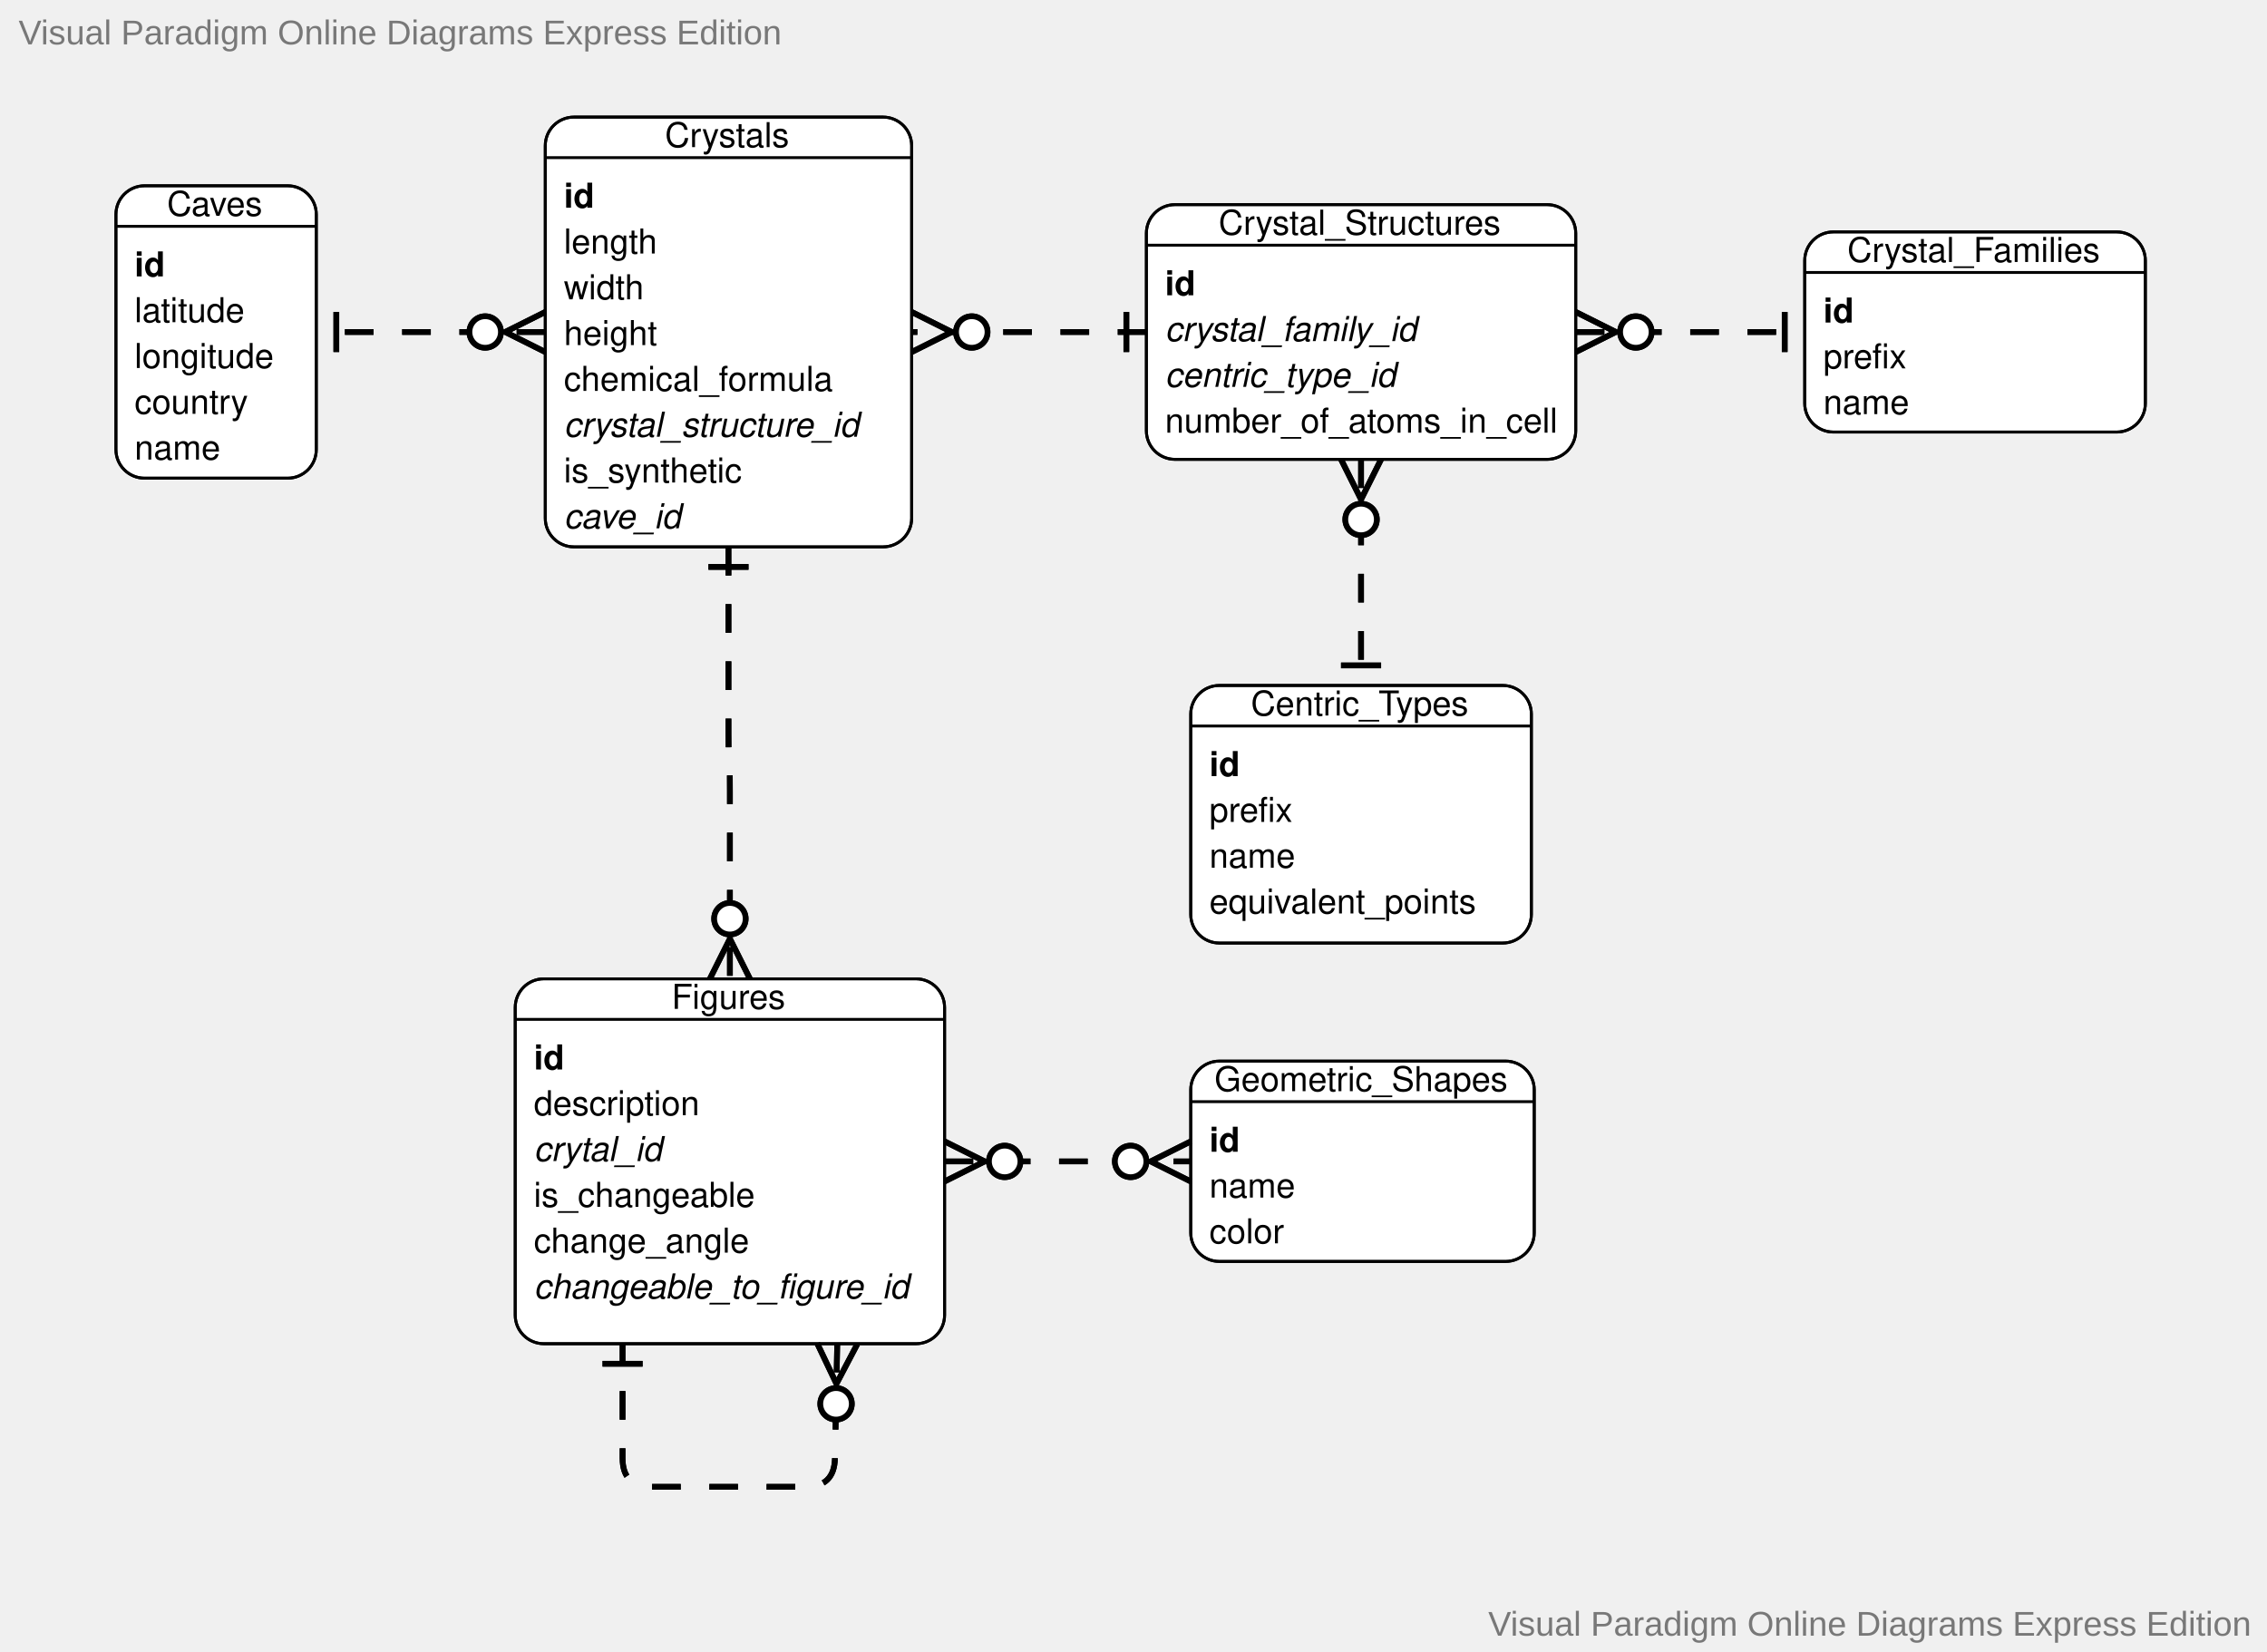
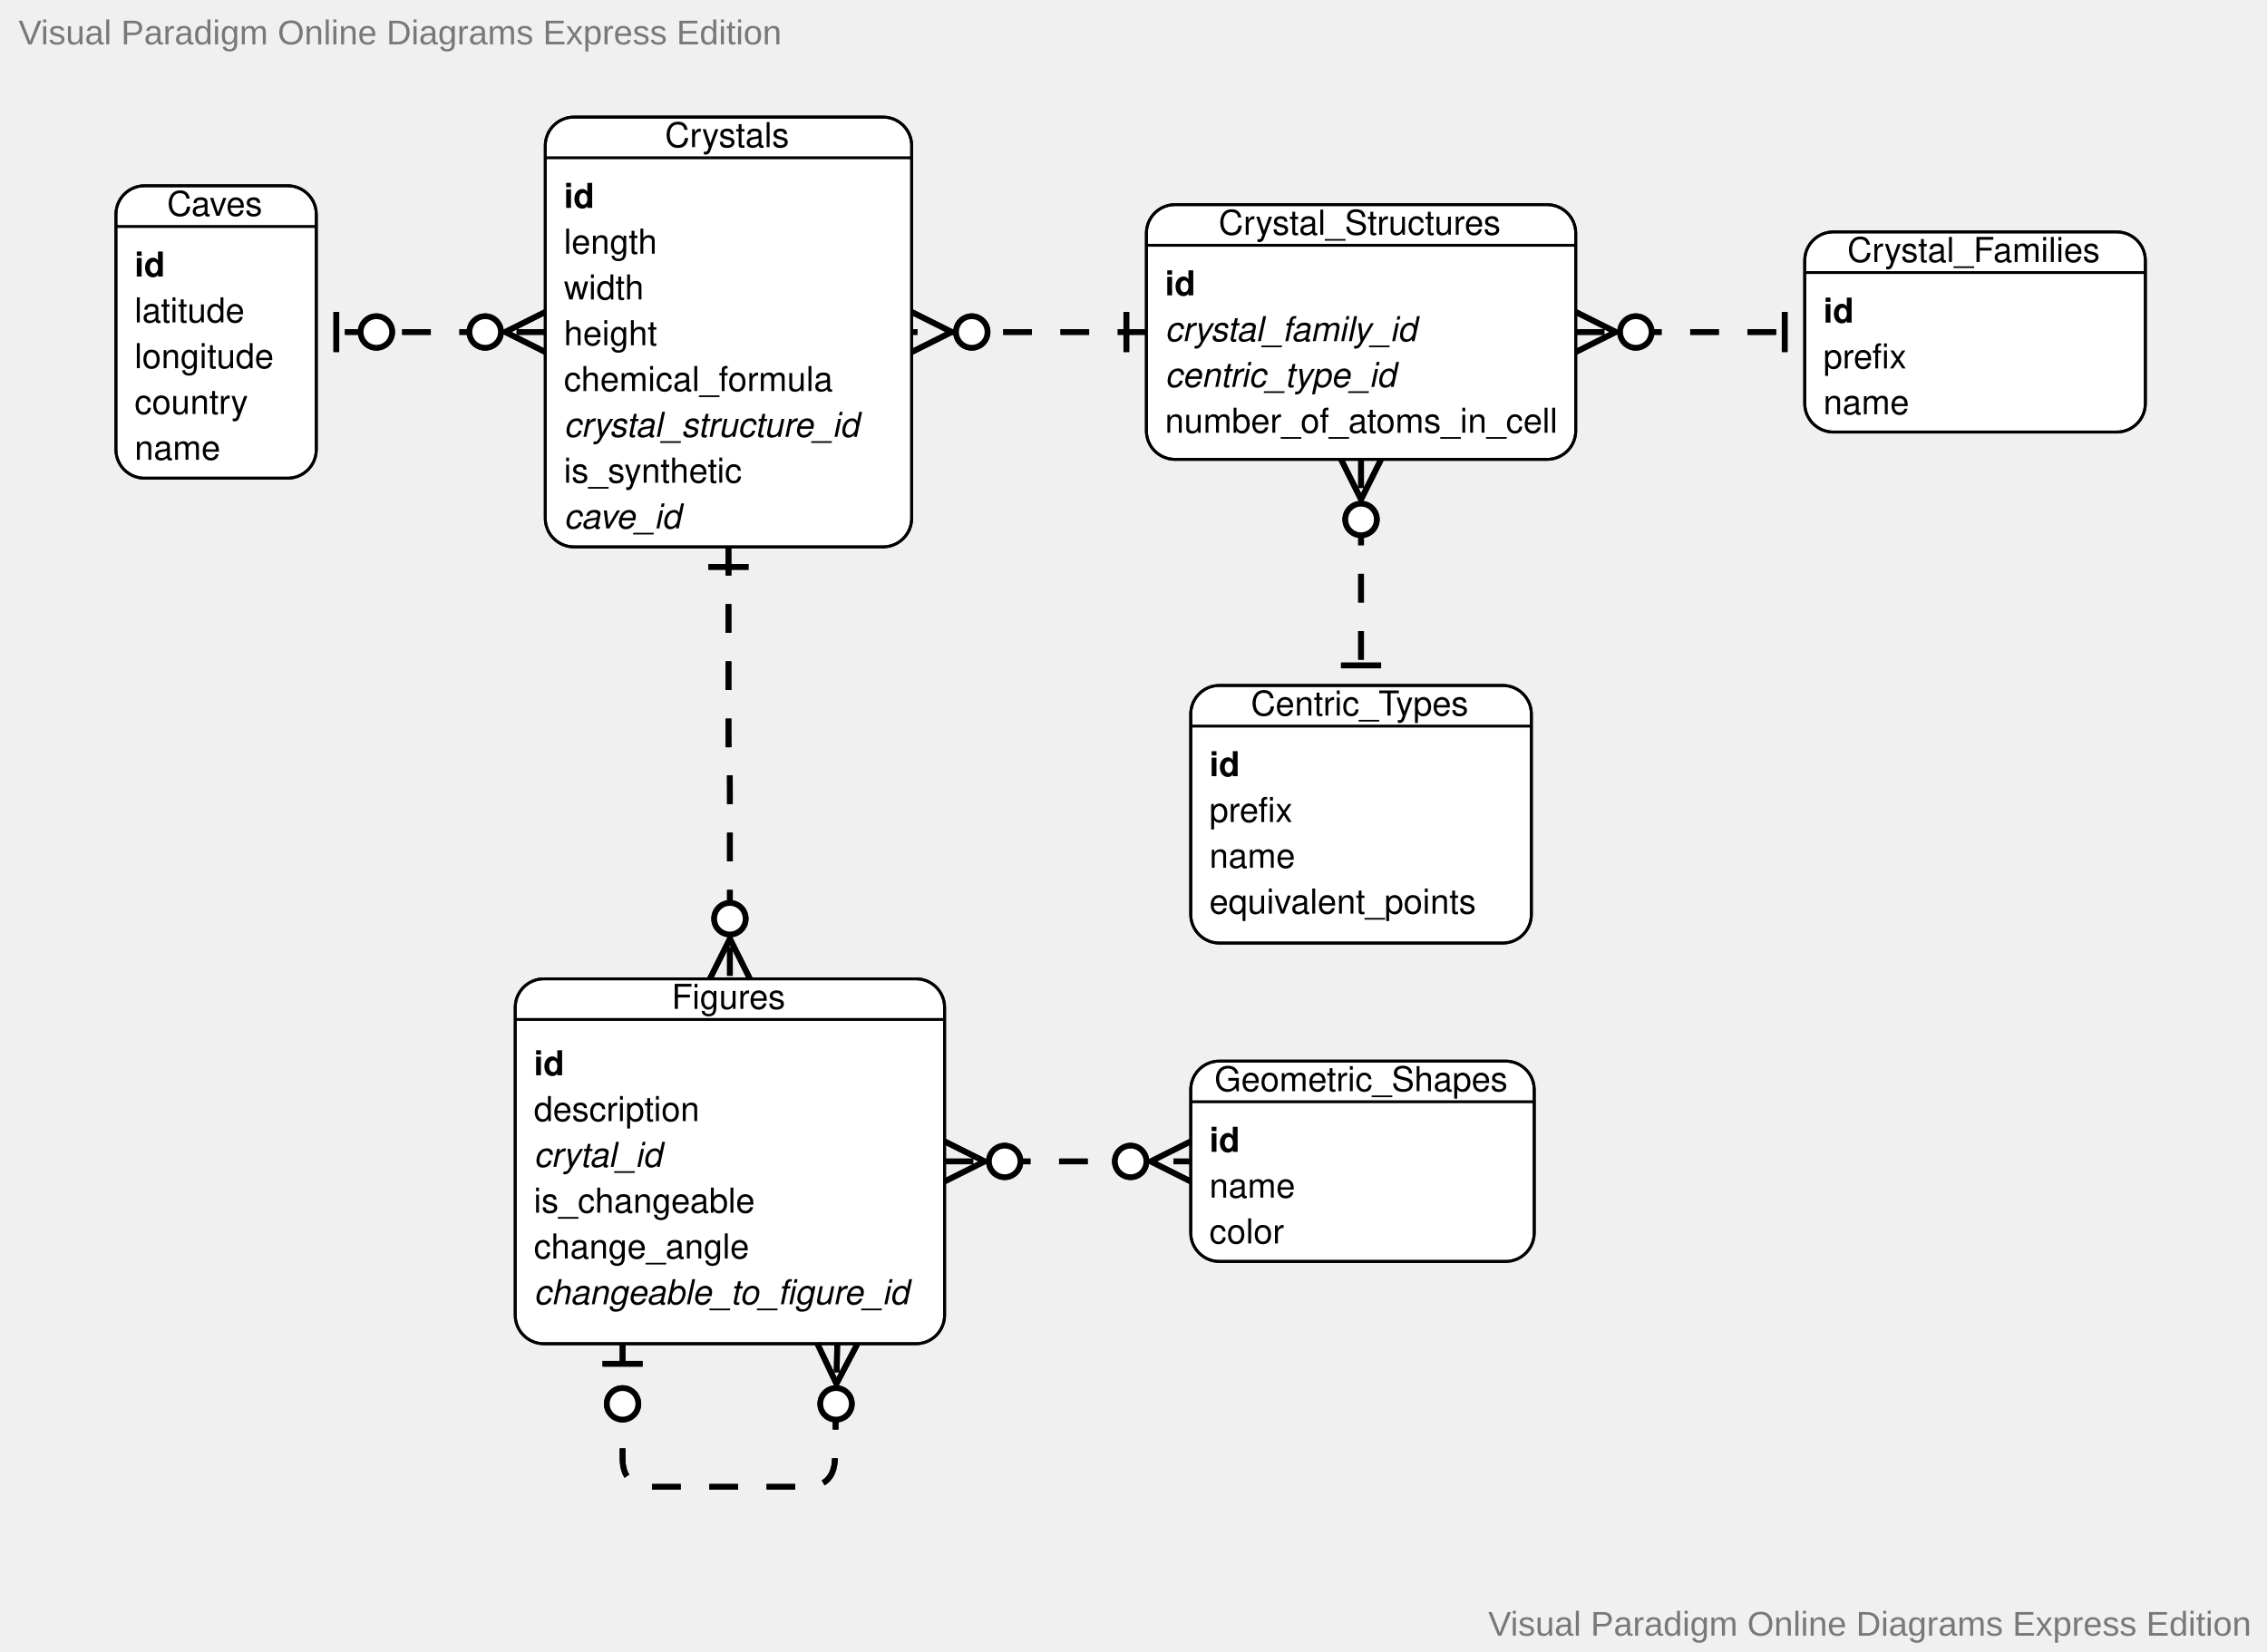
- <svg xmlns="http://www.w3.org/2000/svg" version="1.1" width="792px" height="577px" viewBox="-0.5 -0.5 792 577" content="3cU2FsdEGVkX1l+nFT2DVj5aXk4bLFHyqCRY34/7NjDD5yvbQ5+2E=T8VyoOz55vRhcfEtHEUgvADeT8zw46AM3aKqtsyeo0f52mP4SMwpKvMnGYlR7H5iT4yuKtIyU4OGk51y9+zSJoHxBQ2+kfy/VfmWuTeZqx0Wxdrp/I63bvLL8T9IqVoEZtpTx/p1XIXPkcODZ2P/QxrU5e8PgBzbWC79oKVCzlPf71SQR4bsT3R2SSG1NpnPB6b5J/K8sbroiYJrH1OCxq4lynOViZRxl2x9c3fut4neDdOflnOIrzbh0HNR+9XdjMbWEZxFxHPf80uT3J/84Mkt6n4m6t/GNH2TVzyUCVHoNMcHQY2g0klIGz72JPb7GZPyNX8367aJdTwGpIvJ8e6o4GKEDZXx2zk4Ub1UoNoiAYt/OxGMr0DcKOEjX7IjRO8LcxLQJ8mp78xaTUUJurEgKZ+GKmGlMA+VQEk8lyDAh62Gfw41tEPz0MRk8JqHLhCFy7ZCCFKrWm3wlXp1YMEm/drKUj/7BfPe8nB/giuhqZ2jDzB8sevglvNmtkXMT5nsY2VBHKeQahFbin7bGXbArISrLsCGoCvYKtrDsWPyRsjo0xqkgw6VU+G9KXI5B7iMpRWXKB3nnu1NTBJHb8YnSO8SKIN7rLa0KHcdeVcXkfQSobGmDavKyFjOfKMoWNsvAcRKWehgObJjJRasP/dNCCFVRA61EgmwqsXiqIgFjNSS5prM/jYEaViL8OT9S5OYF9EVpp8i/Zz4Jomd+ni2FAn0Im9DVvktVZn2W4vup9XpOAYAeaTncsOVj3wfHB+aBo4G9PLQAqrCw8FkDDZFNfirVnkHCVHXHSodJu1EMfyw+t1gOE/068Cl8k/VCEAJxaMp53s3pbn7K6loz43FBOYF7yDnTY6tKsNVHKgmeKqstQ2hXVAx6htPIYEZNr+2k7+URtHrsLSwap5q+mBd5M+VHaxf2TQO5eqTynvt/IsnnyQ2ncvCnhopeBmLeiNl5BQ4G4eUVe3TicdlVkWDS2QCZZZeLo2B0C7xIGZn1fMHaMR2WK1wMS4S4CxHGoBg0LDZMwLfyU0syLM5hPs8a5PMnE0W2KG883224NP9QSq+qS8RxoqsgJSaksBRONuvTawtliwoIZXlbW00ewpR6RH47ZpCM9PD29OdHtX8rXSlT+UFBgdhjopd/9gUOHuKRkRzBws/bZXCrQAb16Y5HYeo+USKLUaacNvGSF2IyGJLO41NM0caFq0WK5PbSUrDglTDh/kwXkUqWgNVz11ozacn9rxXQm+ZX6oJ/4sFOYUKZ1xlKF5n4nnjB5M6zCfUWWyJzlcoXtp8zavNAY45Fiw62WI1S9oCTMwnAq2Nh0ewPs4hQnj+B6GTp5suNu1hlXShWzuEKe4UTg5mZh6MFVXL1eVurCVY435AK2utXLh+a9UCzWXnaay/MxrEdBM5XPXdNQUkQzFgIoEJgRAD+l/LO7kEgcd+JU4wBjMGr5zXfCWGLpyUt28biYHGqgg54YjBg46EdTdyWoQGuJzToyVopCcHbcv9+Scf1ROyrk4id0cz47pdqvdVVS8Vihfz7nIodombLQg4JZ0EVaJzaJXxCMKewMCITdUmDFgvoiWHk7jnO5N/pZD4LH0rFSQ2Y86PyAcoKRe4+/uZeQXahQibma7ybTS4zDlSJNRXAPOm/I0x6/vD0j+NO71tLe1HsrSyMn+ruoP3SVT2J6zi/A9hPM+nYILdGO+J/v7EnDhEjEKYEJrluhleQSFUtU/wrEHTS4Mr9Bms0JziDmS9h6mdF5KQeRAk6qbF4ljigioHjkTzAfmNNYslS1DA0AkJpMR+cYNPtqi7pEeLurdEQk5vAWLYqVvcxqB2HzEkbYTtfwnrpvJc8nCWvdPlUphag7G5YBHPmcfJ5V1CAfPR1tx8HyNo+f54ZtVScy8oM6FdsERe+qm7gfChojAsgDiFJ+GxdmX8AYYDMzrgyL0DfLJ210NFA5CABBzS03OUIPjqjh0sXN6V4KYlLATuAH9OQQoExITFiwDLMh6C7gBJUTPJL0CK2LZD1pj/lTF/slnkOpq+j4M5RaLai6YJMqDlP1kmvknWSiHx2hwya68IxRCGppTKLr4RxPMCyf/OqP+IuSCsD8Nvcxlc1t1oWkNRMHG8wy+QMmewcxvOMR12Tnk2mF2ERL5AWZvi6lHN2/h8snzt+XzCCOwiFMZQjSJ/VGzhu7xl2KdM6VtW6Fam0ElVpu2TY9RJ1zdFv7Dp2YOzbCCpY9D6gGOm5pBodZNFF3OfOpgF6YUZFjQaXxV/R/0UAVTxOJ74k0A1EPuyjK2L5LrRg63V5LbmhqgWj47Lr0RiYPxb4elaEH6Xbb0ROXiGB7St1X1tWZcXZEU9kJnjz6BEEmjobsWf0/dmgdZfK+q6BFRzD4M3Sj9YbTCkTKIQDC7arwCOERwlUv75zoelnf/BW1GM2GtY68o6NK3pXsjxlp11rtERhOmhhMi2z4P/r1XHBgjLLQrdkOh28nCIEjyw2bJEkFxObPUimaj6Fd/xwZSV580A4TtAWImmHJncK0ModuahoGQ7kBUIUQxZnHhBeqMt/e3usFdNI75L8JtpR+10hlp3bxxOyZMvv7FSzlDJuHogpH58ZwWNBXaVC3y31PF9vIw+yOE6bgYvR1Qvp6ATlsFWB+noWF5YGUNsnSdAR+TQsQJw+rfb/c2zGseTFlNIF51aGtrEDg9HkSyNPMZFBqmZErvv43tFLhJ6wZC1dxoqNjXvfp46VUiB2Vz7QIZp1DMuXjzO26vLMbOZ8LklowSxI4+1dz/Q6Z3kQBiSxaFLyXGx98QKVyD0jyTbc/oZlg1VEEKsBAdvoZy76koxYCT0jsz9A5NU6lCaTocl7ttMQid878qcZ2w0QFhAjt09VSY9isqvwN+ucZkOXwrmQDKzIFSaGkoVM/IgUzU1CKiiO+cTlbNuua3UfuCThJuRkWUOiEcwrrqwRPsV6JwQJnX+r4Djm2WMC6phALKOVvqkZpT1qxJtfxitTc5oTkmRGGTVgAHLBbMGmkOa+zCy4OK25h7SiGUWmaUThSbECsp9iteRBLRv/3pFXdO1mlwiZ1/BmAIjGovw4q/fREMWQUgucpLIxwL2VJ0Nl46Ao01S94zvuJM7mxRvolWlLLRAD4FHg/PcsbxvQga361Cq7MlWXT91AKD/hVjw0fECNOniu2A1GOVV4aw/7S4vCbuF72gEDnqnu2ddcWII4z+g4w06Pv+z2K1S/M9kukbz3wRl7Y3+C8xxpKS2FLdOLYMJFR6w1lPO3Hc6IXZ7dmefxRBXEu+TeC6xmaVSH19VWhoQm8OE/NG6hUhT12Iz6EMOLe3ANv4zDvbk6JPT2z0titL2q9iDcW18mEccpS1RswcnNr8ywmxl0K6pee/uwKu6Y0WErW7h0962KSyd1FurF6EuRSVWVG6w9WZCfAFlq7V5rnDFSVzIjgsL32/+h2OX96hXbPaFZMy/gOXZcUqiYoqQz8uw3O0ayqj2M/FVM7sCA2QrcMeb1e5WOYYjpbnTVNSBbqORa39avk1cuwHfabg8UOA9/SFmnZjZAnGP3m/gAzil+FS4Ez+1XEFHRUjtmM+ow3jpSIpPadRUU+nG1RdKLNmSOk1kee+FYePCuGMP7U0qwZ12SANRIq4LuFmliDYduf9Cv/G4Iys7jJVPB+/ZQXsgIRKgQ+CleyS3vauId+pSKu6xhDCn8JzCyvj7EDovzUlbevmpgpdGKxBkwPKs0FAetvfW6mzz6ByyM5jnEX4Psmye+Q2483ZTV4AWxAoOQUchfBDO3b+zeB9KajB77Y2cpgUDD6wBLEwLo4DTF+sMxhG9akjRRAPQEF6904yylG5XZZVsTwwdyGxCofFN8mN/zsyfdfCCcrlFeNotI6yFpHR84B2/UIbxxxWF3wTBwSTXdjq3lLPnmNLt7SKRB8zC5jk0+OK60cd1iII5KjCdW5rJrDmUxT28wmQan5yMyMxezs5mMDosvlPXW+nrd84krSZJZ900cu68oQoYSWnvplTRVXlPFp54v4pxdkeou66vuC/2ZrM8NttoZvwZj0zZrIn9p8yArnIP8Q+f0AVAKfILxHB7BlQHFpOKUoIs0ELd6boXRaH14BVutSkD5KkMN5X3l0gNO4dG6v8/oKBc+6SKtvTjf0Zm5tNWXLUXTPNvjJT+oc4lsJ1aMzR1y4ePcG9GDNYMwmWd7Pk113Veae4Ra4Y0c9qjSlpKr/hb5jsAEyfXq8sZ7okJ1TZe6DEW1DU72Knjst+4vALO2yXIL8SjDCvDFehimVx10a+VDoCHvKTwarED9a8/YUYU8xwwJYFk337dkmRt/lbsQ6UXhUaywRbuIqgHlgWvAfEobXgRWIeN7wLUl9r8fM/Kuicyn9uhc412XVMuf1" style="background-color: rgb(255, 255, 255);">
+ <svg xmlns="http://www.w3.org/2000/svg" version="1.1" width="792px" height="577px" viewBox="-0.5 -0.5 792 577" content="3cU2FsdEGVkX1y9QaCuqNPPhE9ZltIHWhsJI8t/2Zcxwf3nMOXgTk=L8IptJN5Aj0OWfsvcsrExXZ21NdFnlVlEn1QhojypRdo+SV4SGbtoYpbp1TOQOWnjCT/9Ak5t52S03UWLIaACYe82HwFCfI/f6O0fzmP62/j3oVT8Se/Buph0eSEoZY9jb++F3Nk2GiNzfye+AN7os8wIdr5sH9+fbRFGAQvffJhLqxIi4tln47aPCrLNHSYax3SaKJY6z3/CgdYh6bBrM7iBbssce5BtEJQxG2R6+XwxcySi1RJRroucKPx47y1bE/WDKFGKwJekYHo8TsTfkL7pA6sXpsaTivaH1rc8gm9YwdETOtUr5KeIiTB3FeDeGiS7zatK96v6PvZBAHTkih+yKYFMvOgrGHYaTpJxxg1IT4gnSn3jBpLA7O52EknrSvLwLxGj+0MyFbckwdIfJbB7GIPb7cuX1cvEh53qU+lJsRSK7gRsDAhaYMG+QFUORnHTNobLaCj6rPE0q4VVcLz+m/UNqc5sHTadYHSeYYYNeR5G+PVWzoMtKfiwhYrOpq4UvB8IPq7C4R/P60h2p07DrqgtL4tZPUzaGDDazJciGV9Jk4CGM2fERUWjiqiGXi1AwYfYrC+Lm2N+hE4YCAbbC0yrU4TYTnLa1qKHnNsSmnlR56U+dQuTsDq1docdQMNabfVLRmYmE6CAQnDbi7kLPIxBYo0ltKUtWfRLeN6CBGELee8Op0AB8NTIwqS1DTflMZ4zSUlxGrSPUINY0luR2jFg0RXaEIstOWnLJGqq7Kh1w6ZIgR1MO3kBN9USPO0z/MJcisOGE5tox/9k1Z520Rsy9Kfuo26ns3YAk0gNrBfVQKxhLSk3lQreeLIOHwUJP4reory6oeKuwDLJqLY7ZbMB+ofbe+/nPc7CYon+tQtCvzpxWFrEFqNrZ2fKRGviXvnLKJge9Uq4wlLd0PSZpqirMCgp5fjEjqQnaJFCnURmPmiAHbJML/ar1IPt7QZ5/CbtyTEgk6RaRsELkrLGK/hnMdYacs2A5YVaril9Z05cdVk3KB+jGuREOsSvALHw4qfr0HZRKEKWmeD1QsBjdZyg4CUczPhbVlIvu1Z55JVy3JIRs5Bjn/MrZG3zTh6nMLhEhACPfziYFyj/4JOCiqGsNEMCKP1S/ghM0NM29kJLYxyRJ6+6VNk9MJjdew57UQJDo0x0neQQDs5plSR5nGHrc76wMrNE0dh9N5ncwxDp7i3Mt/gS8E9jGe9VuhlHaYAMRWKh4hT7q/egxY75FYAsSMwIWnxNoua1AfEXRNSo6MPO71jPdvXwczNufAACPPv98zlVn8Zi8Z+vXF2Vb0I91b7RfhY7Y78KHLAD8d+16soMFMq+xdk5BRP01mMzORBKU83qxU+ZTFQmqe2yLGioaN38406VeOVBJl6Ot3Ua8xq8HtBclMW1YKVnzwLYQqcB6ebIVkjPyTPbG3pGOifWCLqbtZOyS5pQ4dfpPEvR2NjuVh198DDh8H1hbhseOEFPrB2mUoyUkdNJuoLBl+mfXjbaCieqD+cc2QOxYzwcdJ/fJHvyJZsbDu4Nayqm/WIAPXijPE3gXxxEWm+E5N7QJVcDxokIY0WbBt1/L8tbh8zpfqYhlAXugBNvuOCNBHwa3iTiyl68Fs3tEQxy5nVThDNHDjUXmrRlRKxHTUuHquoiaDENP+gkna6Pm0Bnae8kzy7Nb2B/+0OAgLKSX2+J+gBBpXzvFbF0zWrVYKevV+b+2xfI61pWU4GyWj6FGc9ZXkpUh3ykIHv+C/tekmkkMjbQaOO04qYwezGUgweiEZMY135ICJzY8d9lY+9Yy0vogyRhYl6ub2z8EqK5TvzrEpDncnqO5l4pcwe88Dc403pFc3vyk1OK3ffwm935rxWNJkCtQqZ80oG+AIDyJW6cdkUE2rnSbsLzWs+AWZMYswW7Aud/VljeZhZIbCVSuA5YZfl5nwkvYpEyvgGyrzriiL8j+VRxTxh8rCELlE6CIBa2U+LBeNoUryD9NFmxwBfVxzdykm+xX0WQLk2/xWCG279bsKUq2GBgwQs+ZzHaESS5j/XMDMeo5/B311X+M72nc90Gw6pCrLETwh9JY/XmQ/DoRPd+WCGXi+CdOSZjVFw+eYKH3UFmCxSOwrHvl0t0KSu2BdFpII30tyLYDwqjj6hsI9XNR8I3liKVJiGFYgLZ4bIXUyybhDZl6Ky9Ld8UaW7zOtKRFgF4COAe4ya0kwM1ZFEgslHLRJYXOYmB2acMQ5oEBi0HaVkmzN1Os6FG37KGJukzWFvWNgHqKKKxhtSLpduuwDTCY05IpyTu1ONKu2phaUSpUcDoivYEEafN9cwZAWjFVVUvWabcm+nunx+QKR8G5cnltRaY9MoK/nMKeFA8yj1hbKno2Ly3btZT4OhNH4XRDFocPFJN/IQ4SHCtT+g6Fifs6F7xxJlZIJiMZnNGGTqqy2ImqUDxmZPXYBNAxBAsCBzx/tt49uCsX+FbJvYuLIgyoGKktllfxBZ7u2YvpNetk15pwQpg6Ve4rgmoriMkBNWJ/Okixy7Fo/r3UXDiMXNdwiZwsUZAAvpbi6rGN9UFQfI/5uJYL/5BJ0lDPQVDCrVUP3oh2ij1/mGlsB6Yd3F1rLgyjm27qnv6TB+UXwUUFCkA+/LoIs0Stc7WEYj54lMc2aqQ1VMJj5e/EDoJtqIbHi7IGISJk4FTXdeFLgPuNpp04f/IyAt9/w2hgj67WDWQqSF+a2n+srA+KKvzAWbgTEKILphFiVyjGM1NY8f9blg1z9VygUzR3F0caAM9KgtIpJwgxwW70SGRijAu1RRPJG+Exb+mjYQj5jk15R6dp59Eb/zEprPnXUA6zuezCwug/BxPs8tkIGqEiPXY9rMES46eLXhx8aFljdrhegbOb9kji/1HGcv5t4CrEicNo+8u8waqKTouvDI01zHHxgYN7e9NwZaf+MOc9DAj3/1sn6q15D9OvQwbhFE4zZQn7q4bo6VM9uyotl1H9Vz9xrYp+TX6WQspGoO/hpP8w3Muyzx8a4kMCyE/F7iesbzEKUXWNhRwTB7fNMP9eBivf4ScO9XQCSMfhCO1lerRm9KkrbPAPPyhOnCL2W/CukImFBMd62mzogPauaJEI2kuiMwWzshS75cF3AgWUnTRKyVtvQ2Wb395Ys6TL33L95KkSa036rhFKiNtzY7PS6quN8sZHb1xlSAMefJS0na0sADOperp7Vg/RAkFz0Ka7/tf1jHd+MEQJ0knE9PZ3peyfY+kDjS1mC/XJlPviVUUwHndnO1FSnWkUQhh/OWJQHQ5d16/QHMKG2ovDaCKiBq6tpJ1OuZfVVoxDHp42E7MC3OGIzoBM1d/Ck4l9g41z4n1wKa2fH2A5JBcLhV+bSWawD5scrOBwMn3vHHdI286ZpJDVR4SxGpM+apobgViVcHPTdQ6FQtva3KczzJnS2K8HY5LQGs21+FcAdyNthXmIVx4Wf+yiuyYYMr1eqB/G/ZKYl37ugfs75jNQIJlgbXcw9VaplNBdpZkdb8yqVmKYdkffK7aQaLrUQqq3VxsagtnvSr+Uj8x2hvwLjUsVJyo4bwDbH/K/bazeU6rjylcNfYFQ00eEeO9WIEjTXBYhMyP4DOm84divVR9wq21pEA3N9ww05cwrWHvOiknfw/w3SDfkjwCBxkDBv3fn2Rcwr7jjMn9qeLD+MAiqesg3UOm09R5BabGFfQCIZbRHTun1lNgSjRyuCSmmO+OlvJQfxAZv9LaHb9BEYQSAzMMdjzYDxZGuWLLHWK4UVZsPIkMyzvQROrG/Nas91JB+diTHvTu8TtjTqUiRHzb/CUa0It9uELU6E5Frq+ktWdPPu/d/Lk0/Co2ThB9SI6BuSObEa2FIDed4c9TrgIt+STPbZ0hhC6jLoXZxu9eE3NRbn7p075CMzoOnH1+kS5eynv3SUgOYux2XXjzAzyBw5dShF8zdmXpD41rUpg+4jYS1Xk6zl/ScPn/QZT34H6OPp3ouAzRKhnex07yZ5iWKMH1JVJlgmGjXDICCIxPTlznlm92kYsLFsMCBQl1FdTjEUJBI/gFBKKZvIIKgaigxQcCa2mi4aIEPlfWlnbQLoaCALxjL/ymIsucU5YY66qlEA4rdwkSwoAI6tt/JkpclqIr4YY8ZuRD/g/GmV9/kMNCrGP8Qrhn3yMmVeFmKSCXyDZu4sNWRjBb5lmrZkScFyQNF9KBcqfQnDPpvTuhK818UY9aW/pBwAQyT9qgAh1ReNFCmSaYIeqcypxtuEYrYuGIijd3wc1aFO4YEI8qzcf9/tbLsGl9CL+8byvP6iwkouyLYVj2LEBWILWH1ceeVtdwLFe7ru4C6bo1yTk/RrOUFAqiXOgjeIlsOI8NY/Rr/Jh5SkV3cBm6DGTIdeU14LKQvd9" style="background-color: rgb(255, 255, 255);">
  <defs>
    <style type="text/css">ul { margin-top: 0px; margin-bottom: 10px } 
ol { margin-top: 0px; margin-bottom: 10px } 
ul { margin-top: 0px; margin-bottom: 10px } 
ol { margin-top: 0px; margin-bottom: 10px } 
ul { margin-top: 0px; margin-bottom: 10px } 
ol { margin-top: 0px; margin-bottom: 10px } 
</style>
  </defs>
  <g>
    <rect x="190" y="40.41" width="128" height="150.17" rx="10" ry="10" fill="#ffffff" stroke="#000000" pointer-events="all" />
    <rect x="190" y="40.41" width="128" height="150.17" rx="10" ry="10" fill="none" stroke="#000000" pointer-events="all" />
-     <path d="M 190 54.58 L 318 54.58" fill="none" stroke="#000000" stroke-miterlimit="10" pointer-events="all" />
+     <path d="M 190 54.63 L 318 54.63" fill="none" stroke="#000000" stroke-miterlimit="10" pointer-events="all" />
    <g fill="#000000" font-family="Helvetica" text-anchor="middle" font-size="12px">
      <text x="253.5" y="50.91">Crystals</text>
    </g>
-     <rect x="190" y="59.58" width="128" height="16" fill="none" stroke="none" pointer-events="all" />
-     <g fill="#000000" font-family="Helvetica" font-weight="bold" font-size="12px">
-       <text x="196.5" y="72.08">id</text>
-     </g>
-     <rect x="190" y="75.58" width="128" height="16" fill="none" stroke="none" pointer-events="all" />
-     <g fill="#000000" font-family="Helvetica" font-size="12px">
-       <text x="196.5" y="88.08">length</text>
-     </g>
-     <rect x="190" y="91.58" width="128" height="16" fill="none" stroke="none" pointer-events="all" />
-     <g fill="#000000" font-family="Helvetica" font-size="12px">
-       <text x="196.5" y="104.08">width</text>
-     </g>
-     <rect x="190" y="107.58" width="128" height="16" fill="none" stroke="none" pointer-events="all" />
-     <g fill="#000000" font-family="Helvetica" font-size="12px">
-       <text x="196.5" y="120.08">height</text>
-     </g>
-     <rect x="190" y="123.58" width="128" height="16" fill="none" stroke="none" pointer-events="all" />
-     <g fill="#000000" font-family="Helvetica" font-size="12px">
-       <text x="196.5" y="136.08">chemical_formula</text>
-     </g>
-     <rect x="190" y="139.58" width="128" height="16" fill="none" stroke="none" pointer-events="all" />
-     <g fill="#000000" font-family="Helvetica" font-style="italic" font-size="12px">
-       <text x="196.5" y="152.08">crystal_structure_id</text>
-     </g>
-     <rect x="190" y="155.58" width="128" height="16" fill="none" stroke="none" pointer-events="all" />
-     <g fill="#000000" font-family="Helvetica" font-size="12px">
-       <text x="196.5" y="168.08">is_synthetic</text>
-     </g>
-     <rect x="190" y="171.58" width="128" height="16" fill="none" stroke="none" pointer-events="all" />
-     <g fill="#000000" font-family="Helvetica" font-style="italic" font-size="12px">
-       <text x="196.5" y="184.08">cave_id</text>
+     <rect x="190" y="59.63" width="128" height="16" fill="none" stroke="none" pointer-events="all" />
+     <g fill="#000000" font-family="Helvetica" font-weight="bold" font-size="12px">
+       <text x="196.5" y="72.13">id</text>
+     </g>
+     <rect x="190" y="75.63" width="128" height="16" fill="none" stroke="none" pointer-events="all" />
+     <g fill="#000000" font-family="Helvetica" font-size="12px">
+       <text x="196.5" y="88.13">length</text>
+     </g>
+     <rect x="190" y="91.63" width="128" height="16" fill="none" stroke="none" pointer-events="all" />
+     <g fill="#000000" font-family="Helvetica" font-size="12px">
+       <text x="196.5" y="104.13">width</text>
+     </g>
+     <rect x="190" y="107.63" width="128" height="16" fill="none" stroke="none" pointer-events="all" />
+     <g fill="#000000" font-family="Helvetica" font-size="12px">
+       <text x="196.5" y="120.13">height</text>
+     </g>
+     <rect x="190" y="123.63" width="128" height="16" fill="none" stroke="none" pointer-events="all" />
+     <g fill="#000000" font-family="Helvetica" font-size="12px">
+       <text x="196.5" y="136.13">chemical_formula</text>
+     </g>
+     <rect x="190" y="139.63" width="128" height="16" fill="none" stroke="none" pointer-events="all" />
+     <g fill="#000000" font-family="Helvetica" font-style="italic" font-size="12px">
+       <text x="196.5" y="152.13">crystal_structure_id</text>
+     </g>
+     <rect x="190" y="155.63" width="128" height="16" fill="none" stroke="none" pointer-events="all" />
+     <g fill="#000000" font-family="Helvetica" font-size="12px">
+       <text x="196.5" y="168.13">is_synthetic</text>
+     </g>
+     <rect x="190" y="171.63" width="128" height="16" fill="none" stroke="none" pointer-events="all" />
+     <g fill="#000000" font-family="Helvetica" font-style="italic" font-size="12px">
+       <text x="196.5" y="184.13">cave_id</text>
    </g>
    <rect x="630" y="80.53" width="119" height="69.93" rx="10" ry="10" fill="#ffffff" stroke="#000000" pointer-events="all" />
    <rect x="630" y="80.53" width="119" height="69.93" rx="10" ry="10" fill="none" stroke="#000000" pointer-events="all" />
-     <path d="M 630 94.7 L 749 94.7" fill="none" stroke="#000000" stroke-miterlimit="10" pointer-events="all" />
+     <path d="M 630 94.73 L 749 94.73" fill="none" stroke="#000000" stroke-miterlimit="10" pointer-events="all" />
    <g fill="#000000" font-family="Helvetica" text-anchor="middle" font-size="12px">
      <text x="689" y="91.03">Crystal_Families</text>
    </g>
-     <rect x="630" y="99.7" width="119" height="16" fill="none" stroke="none" pointer-events="all" />
-     <g fill="#000000" font-family="Helvetica" font-weight="bold" font-size="12px">
-       <text x="636.5" y="112.2">id</text>
-     </g>
-     <rect x="630" y="115.7" width="119" height="16" fill="none" stroke="none" pointer-events="all" />
-     <g fill="#000000" font-family="Helvetica" font-size="12px">
-       <text x="636.5" y="128.2">prefix</text>
-     </g>
-     <rect x="630" y="131.7" width="119" height="16" fill="none" stroke="none" pointer-events="all" />
-     <g fill="#000000" font-family="Helvetica" font-size="12px">
-       <text x="636.5" y="144.2">name</text>
+     <rect x="630" y="99.73" width="119" height="16" fill="none" stroke="none" pointer-events="all" />
+     <g fill="#000000" font-family="Helvetica" font-weight="bold" font-size="12px">
+       <text x="636.5" y="112.23">id</text>
+     </g>
+     <rect x="630" y="115.73" width="119" height="16" fill="none" stroke="none" pointer-events="all" />
+     <g fill="#000000" font-family="Helvetica" font-size="12px">
+       <text x="636.5" y="128.23">prefix</text>
+     </g>
+     <rect x="630" y="131.73" width="119" height="16" fill="none" stroke="none" pointer-events="all" />
+     <g fill="#000000" font-family="Helvetica" font-size="12px">
+       <text x="636.5" y="144.23">name</text>
    </g>
    <rect x="415.5" y="239" width="119" height="90" rx="10" ry="10" fill="#ffffff" stroke="#000000" pointer-events="all" />
    <rect x="415.5" y="239" width="119" height="90" rx="10" ry="10" fill="none" stroke="#000000" pointer-events="all" />
-     <path d="M 415.5 253.17 L 534.5 253.17" fill="none" stroke="#000000" stroke-miterlimit="10" pointer-events="all" />
+     <path d="M 415.5 253.2 L 534.5 253.2" fill="none" stroke="#000000" stroke-miterlimit="10" pointer-events="all" />
    <g fill="#000000" font-family="Helvetica" text-anchor="middle" font-size="12px">
      <text x="474.5" y="249.5">Centric_Types</text>
    </g>
-     <rect x="415.5" y="258.17" width="119" height="16" fill="none" stroke="none" pointer-events="all" />
-     <g fill="#000000" font-family="Helvetica" font-weight="bold" font-size="12px">
-       <text x="422" y="270.67">id</text>
-     </g>
-     <rect x="415.5" y="274.17" width="119" height="16" fill="none" stroke="none" pointer-events="all" />
-     <g fill="#000000" font-family="Helvetica" font-size="12px">
-       <text x="422" y="286.67">prefix</text>
-     </g>
-     <rect x="415.5" y="290.17" width="119" height="16" fill="none" stroke="none" pointer-events="all" />
-     <g fill="#000000" font-family="Helvetica" font-size="12px">
-       <text x="422" y="302.67">name</text>
-     </g>
-     <rect x="415.5" y="306.17" width="119" height="16" fill="none" stroke="none" pointer-events="all" />
-     <g fill="#000000" font-family="Helvetica" font-size="12px">
-       <text x="422" y="318.67">equivalent_points</text>
+     <rect x="415.5" y="258.2" width="119" height="16" fill="none" stroke="none" pointer-events="all" />
+     <g fill="#000000" font-family="Helvetica" font-weight="bold" font-size="12px">
+       <text x="422" y="270.7">id</text>
+     </g>
+     <rect x="415.5" y="274.2" width="119" height="16" fill="none" stroke="none" pointer-events="all" />
+     <g fill="#000000" font-family="Helvetica" font-size="12px">
+       <text x="422" y="286.7">prefix</text>
+     </g>
+     <rect x="415.5" y="290.2" width="119" height="16" fill="none" stroke="none" pointer-events="all" />
+     <g fill="#000000" font-family="Helvetica" font-size="12px">
+       <text x="422" y="302.7">name</text>
+     </g>
+     <rect x="415.5" y="306.2" width="119" height="16" fill="none" stroke="none" pointer-events="all" />
+     <g fill="#000000" font-family="Helvetica" font-size="12px">
+       <text x="422" y="318.7">equivalent_points</text>
    </g>
    <rect x="400" y="71" width="150" height="89" rx="10" ry="10" fill="#ffffff" stroke="#000000" pointer-events="all" />
    <rect x="400" y="71" width="150" height="89" rx="10" ry="10" fill="none" stroke="#000000" pointer-events="all" />
-     <path d="M 400 85.17 L 550 85.17" fill="none" stroke="#000000" stroke-miterlimit="10" pointer-events="all" />
+     <path d="M 400 85.2 L 550 85.2" fill="none" stroke="#000000" stroke-miterlimit="10" pointer-events="all" />
    <g fill="#000000" font-family="Helvetica" text-anchor="middle" font-size="12px">
      <text x="474.5" y="81.5">Crystal_Structures</text>
    </g>
-     <rect x="400" y="90.17" width="150" height="16" fill="none" stroke="none" pointer-events="all" />
-     <g fill="#000000" font-family="Helvetica" font-weight="bold" font-size="12px">
-       <text x="406.5" y="102.67">id</text>
-     </g>
-     <rect x="400" y="106.17" width="150" height="16" fill="none" stroke="none" pointer-events="all" />
-     <g fill="#000000" font-family="Helvetica" font-style="italic" font-size="12px">
-       <text x="406.5" y="118.67">crystal_family_id</text>
-     </g>
-     <rect x="400" y="122.17" width="150" height="16" fill="none" stroke="none" pointer-events="all" />
-     <g fill="#000000" font-family="Helvetica" font-style="italic" font-size="12px">
-       <text x="406.5" y="134.67">centric_type_id</text>
-     </g>
-     <rect x="400" y="138.17" width="150" height="16" fill="none" stroke="none" pointer-events="all" />
-     <g fill="#000000" font-family="Helvetica" font-size="12px">
-       <text x="406.5" y="150.67">number_of_atoms_in_cell</text>
+     <rect x="400" y="90.2" width="150" height="16" fill="none" stroke="none" pointer-events="all" />
+     <g fill="#000000" font-family="Helvetica" font-weight="bold" font-size="12px">
+       <text x="406.5" y="102.7">id</text>
+     </g>
+     <rect x="400" y="106.2" width="150" height="16" fill="none" stroke="none" pointer-events="all" />
+     <g fill="#000000" font-family="Helvetica" font-style="italic" font-size="12px">
+       <text x="406.5" y="118.7">crystal_family_id</text>
+     </g>
+     <rect x="400" y="122.2" width="150" height="16" fill="none" stroke="none" pointer-events="all" />
+     <g fill="#000000" font-family="Helvetica" font-style="italic" font-size="12px">
+       <text x="406.5" y="134.7">centric_type_id</text>
+     </g>
+     <rect x="400" y="138.2" width="150" height="16" fill="none" stroke="none" pointer-events="all" />
+     <g fill="#000000" font-family="Helvetica" font-size="12px">
+       <text x="406.5" y="150.7">number_of_atoms_in_cell</text>
    </g>
    <path d="M 550 115.5 L 580 115.5 Q 590 115.5 600 115.5 L 630 115.5" fill="none" stroke="#000000" stroke-width="2" stroke-miterlimit="10" stroke-dasharray="10" pointer-events="stroke" />
    <ellipse cx="571" cy="115.5" rx="5.5" ry="5.5" fill="#ffffff" stroke="#000000" stroke-width="2" pointer-events="all" />
    <path d="M 550 122.5 L 564 115.5 L 550 108.5" fill="none" stroke="#000000" stroke-width="2" stroke-miterlimit="10" pointer-events="all" />
    <path d="M 623 122.5 L 623 108.5" fill="none" stroke="#000000" stroke-width="2" stroke-miterlimit="10" pointer-events="all" />
    <path d="M 475 160 L 475 239" fill="none" stroke="#000000" stroke-width="2" stroke-miterlimit="10" stroke-dasharray="10" pointer-events="stroke" />
    <ellipse cx="475" cy="181" rx="5.5" ry="5.5" fill="#ffffff" stroke="#000000" stroke-width="2" pointer-events="all" />
    <path d="M 468 160 L 475 174 L 482 160" fill="none" stroke="#000000" stroke-width="2" stroke-miterlimit="10" pointer-events="all" />
    <path d="M 468 232 L 482 232" fill="none" stroke="#000000" stroke-width="2" stroke-miterlimit="10" pointer-events="all" />
    <path d="M 400 115.5 L 318 115.5" fill="none" stroke="#000000" stroke-width="2" stroke-miterlimit="10" stroke-dasharray="10" pointer-events="stroke" />
    <path d="M 393 122.5 L 393 108.5" fill="none" stroke="#000000" stroke-width="2" stroke-miterlimit="10" pointer-events="all" />
    <ellipse cx="339" cy="115.5" rx="5.5" ry="5.5" fill="#ffffff" stroke="#000000" stroke-width="2" pointer-events="all" />
    <path d="M 318 122.5 L 332 115.5 L 318 108.5" fill="none" stroke="#000000" stroke-width="2" stroke-miterlimit="10" pointer-events="all" />
    <rect x="179.5" y="341.5" width="150" height="127.5" rx="10" ry="10" fill="#ffffff" stroke="#000000" pointer-events="all" />
    <rect x="179.5" y="341.5" width="150" height="127.5" rx="10" ry="10" fill="none" stroke="#000000" pointer-events="all" />
-     <path d="M 179.5 355.67 L 329.5 355.67" fill="none" stroke="#000000" stroke-miterlimit="10" pointer-events="all" />
+     <path d="M 179.5 355.7 L 329.5 355.7" fill="none" stroke="#000000" stroke-miterlimit="10" pointer-events="all" />
    <g fill="#000000" font-family="Helvetica" text-anchor="middle" font-size="12px">
      <text x="254" y="352">Figures</text>
    </g>
-     <rect x="179.5" y="360.67" width="150" height="16" fill="none" stroke="none" pointer-events="all" />
-     <g fill="#000000" font-family="Helvetica" font-weight="bold" font-size="12px">
-       <text x="186" y="373.17">id</text>
-     </g>
-     <rect x="179.5" y="376.67" width="150" height="16" fill="none" stroke="none" pointer-events="all" />
-     <g fill="#000000" font-family="Helvetica" font-size="12px">
-       <text x="186" y="389.17">description</text>
-     </g>
-     <rect x="179.5" y="392.67" width="150" height="16" fill="none" stroke="none" pointer-events="all" />
-     <g fill="#000000" font-family="Helvetica" font-style="italic" font-size="12px">
-       <text x="186" y="405.17">crytal_id</text>
-     </g>
-     <rect x="179.5" y="408.67" width="150" height="16" fill="none" stroke="none" pointer-events="all" />
-     <g fill="#000000" font-family="Helvetica" font-size="12px">
-       <text x="186" y="421.17">is_changeable</text>
-     </g>
-     <rect x="179.5" y="424.67" width="150" height="16" fill="none" stroke="none" pointer-events="all" />
-     <g fill="#000000" font-family="Helvetica" font-size="12px">
-       <text x="186" y="437.17">change_angle</text>
-     </g>
-     <rect x="179.5" y="440.67" width="150" height="16" fill="none" stroke="none" pointer-events="all" />
-     <g fill="#000000" font-family="Helvetica" font-style="italic" font-size="12px">
-       <text x="186" y="453.17">changeable_to_figure_id</text>
+     <rect x="179.5" y="362.7" width="154" height="16" fill="none" stroke="none" pointer-events="all" />
+     <g fill="#000000" font-family="Helvetica" font-weight="bold" font-size="12px">
+       <text x="186" y="375.2">id</text>
+     </g>
+     <rect x="179.5" y="378.7" width="154" height="16" fill="none" stroke="none" pointer-events="all" />
+     <g fill="#000000" font-family="Helvetica" font-size="12px">
+       <text x="186" y="391.2">description</text>
+     </g>
+     <rect x="179.5" y="394.7" width="154" height="16" fill="none" stroke="none" pointer-events="all" />
+     <g fill="#000000" font-family="Helvetica" font-style="italic" font-size="12px">
+       <text x="186" y="407.2">crytal_id</text>
+     </g>
+     <rect x="179.5" y="410.7" width="154" height="16" fill="none" stroke="none" pointer-events="all" />
+     <g fill="#000000" font-family="Helvetica" font-size="12px">
+       <text x="186" y="423.2">is_changeable</text>
+     </g>
+     <rect x="179.5" y="426.7" width="154" height="16" fill="none" stroke="none" pointer-events="all" />
+     <g fill="#000000" font-family="Helvetica" font-size="12px">
+       <text x="186" y="439.2">change_angle</text>
+     </g>
+     <rect x="179.5" y="442.7" width="154" height="16" fill="none" stroke="none" pointer-events="all" />
+     <g fill="#000000" font-family="Helvetica" font-style="italic" font-size="12px">
+       <text x="186" y="455.2">changeable_to_figure_id</text>
    </g>
    <rect x="415.5" y="370.25" width="120" height="70" rx="10" ry="10" fill="#ffffff" stroke="#000000" pointer-events="all" />
    <rect x="415.5" y="370.25" width="120" height="70" rx="10" ry="10" fill="none" stroke="#000000" pointer-events="all" />
-     <path d="M 415.5 384.42 L 535.5 384.42" fill="none" stroke="#000000" stroke-miterlimit="10" pointer-events="all" />
+     <path d="M 415.5 384.45 L 535.5 384.45" fill="none" stroke="#000000" stroke-miterlimit="10" pointer-events="all" />
    <g fill="#000000" font-family="Helvetica" text-anchor="middle" font-size="12px">
      <text x="475" y="380.75">Geometric_Shapes</text>
    </g>
-     <rect x="415.5" y="389.42" width="120" height="16" fill="none" stroke="none" pointer-events="all" />
-     <g fill="#000000" font-family="Helvetica" font-weight="bold" font-size="12px">
-       <text x="422" y="401.92">id</text>
-     </g>
-     <rect x="415.5" y="405.42" width="120" height="16" fill="none" stroke="none" pointer-events="all" />
-     <g fill="#000000" font-family="Helvetica" font-size="12px">
-       <text x="422" y="417.92">name</text>
-     </g>
-     <rect x="415.5" y="421.42" width="120" height="16" fill="none" stroke="none" pointer-events="all" />
-     <g fill="#000000" font-family="Helvetica" font-size="12px">
-       <text x="422" y="433.92">color</text>
+     <rect x="415.5" y="389.45" width="120" height="16" fill="none" stroke="none" pointer-events="all" />
+     <g fill="#000000" font-family="Helvetica" font-weight="bold" font-size="12px">
+       <text x="422" y="401.95">id</text>
+     </g>
+     <rect x="415.5" y="405.45" width="120" height="16" fill="none" stroke="none" pointer-events="all" />
+     <g fill="#000000" font-family="Helvetica" font-size="12px">
+       <text x="422" y="417.95">name</text>
+     </g>
+     <rect x="415.5" y="421.45" width="120" height="16" fill="none" stroke="none" pointer-events="all" />
+     <g fill="#000000" font-family="Helvetica" font-size="12px">
+       <text x="422" y="433.95">color</text>
    </g>
    <path d="M 329.5 405.3 L 362.5 405.3 Q 372.5 405.3 382.5 405.3 L 415.5 405.3" fill="none" stroke="#000000" stroke-width="2" stroke-miterlimit="10" stroke-dasharray="10" pointer-events="stroke" />
    <ellipse cx="350.5" cy="405.3" rx="5.5" ry="5.5" fill="#ffffff" stroke="#000000" stroke-width="2" pointer-events="all" />
    <path d="M 329.5 412.3 L 343.5 405.3 L 329.5 398.3" fill="none" stroke="#000000" stroke-width="2" stroke-miterlimit="10" pointer-events="all" />
    <ellipse cx="394.5" cy="405.3" rx="5.5" ry="5.5" fill="#ffffff" stroke="#000000" stroke-width="2" pointer-events="all" />
    <path d="M 415.5 398.3 L 401.5 405.3 L 415.5 412.3" fill="none" stroke="#000000" stroke-width="2" stroke-miterlimit="10" pointer-events="all" />
    <path d="M 254 190.58 L 254 256.1 Q 254 266.1 254.25 266.1 L 254.38 266.1 Q 254.5 266.1 254.5 276.1 L 254.5 341.5" fill="none" stroke="#000000" stroke-width="2" stroke-miterlimit="10" stroke-dasharray="10" pointer-events="stroke" />
    <path d="M 261 197.58 L 247 197.58" fill="none" stroke="#000000" stroke-width="2" stroke-miterlimit="10" pointer-events="all" />
    <ellipse cx="254.5" cy="320.5" rx="5.5" ry="5.5" fill="#ffffff" stroke="#000000" stroke-width="2" pointer-events="all" />
    <path d="M 261.5 341.5 L 254.5 327.5 L 247.5 341.5" fill="none" stroke="#000000" stroke-width="2" stroke-miterlimit="10" pointer-events="all" />
    <path d="M 292 469 L 291.2 509 Q 291 519 281 519 L 265 519 Q 255 519 245 519 L 227 519 Q 217 519 217 509 L 217 469" fill="none" stroke="#000000" stroke-width="2" stroke-miterlimit="10" stroke-dasharray="10" pointer-events="stroke" />
    <ellipse cx="291.58" cy="490" rx="5.5" ry="5.5" fill="#ffffff" stroke="#000000" stroke-width="2" pointer-events="all" />
    <path d="M 285 468.86 L 291.72 483 L 299 469.14" fill="none" stroke="#000000" stroke-width="2" stroke-miterlimit="10" pointer-events="all" />
+     <ellipse cx="217" cy="490" rx="5.5" ry="5.5" fill="#ffffff" stroke="#000000" stroke-width="2" pointer-events="all" />
    <path d="M 224 476 L 210 476" fill="none" stroke="#000000" stroke-width="2" stroke-miterlimit="10" pointer-events="all" />
    <rect x="40" y="64.41" width="70" height="102.17" rx="10" ry="10" fill="#ffffff" stroke="#000000" pointer-events="all" />
    <rect x="40" y="64.41" width="70" height="102.17" rx="10" ry="10" fill="none" stroke="#000000" pointer-events="all" />
-     <path d="M 40 78.58 L 110 78.58" fill="none" stroke="#000000" stroke-miterlimit="10" pointer-events="all" />
+     <path d="M 40 78.63 L 110 78.63" fill="none" stroke="#000000" stroke-miterlimit="10" pointer-events="all" />
    <g fill="#000000" font-family="Helvetica" text-anchor="middle" font-size="12px">
      <text x="74.5" y="74.91">Caves</text>
    </g>
-     <rect x="40" y="83.58" width="70" height="16" fill="none" stroke="none" pointer-events="all" />
-     <g fill="#000000" font-family="Helvetica" font-weight="bold" font-size="12px">
-       <text x="46.5" y="96.08">id</text>
-     </g>
-     <rect x="40" y="99.58" width="70" height="16" fill="none" stroke="none" pointer-events="all" />
-     <g fill="#000000" font-family="Helvetica" font-size="12px">
-       <text x="46.5" y="112.08">latitude</text>
-     </g>
-     <rect x="40" y="115.58" width="70" height="16" fill="none" stroke="none" pointer-events="all" />
-     <g fill="#000000" font-family="Helvetica" font-size="12px">
-       <text x="46.5" y="128.08">longitude</text>
-     </g>
-     <rect x="40" y="131.58" width="70" height="16" fill="none" stroke="none" pointer-events="all" />
-     <g fill="#000000" font-family="Helvetica" font-size="12px">
-       <text x="46.5" y="144.08">country</text>
-     </g>
-     <rect x="40" y="147.58" width="70" height="16" fill="none" stroke="none" pointer-events="all" />
-     <g fill="#000000" font-family="Helvetica" font-size="12px">
-       <text x="46.5" y="160.08">name</text>
+     <rect x="40" y="83.63" width="70" height="16" fill="none" stroke="none" pointer-events="all" />
+     <g fill="#000000" font-family="Helvetica" font-weight="bold" font-size="12px">
+       <text x="46.5" y="96.13">id</text>
+     </g>
+     <rect x="40" y="99.63" width="70" height="16" fill="none" stroke="none" pointer-events="all" />
+     <g fill="#000000" font-family="Helvetica" font-size="12px">
+       <text x="46.5" y="112.13">latitude</text>
+     </g>
+     <rect x="40" y="115.63" width="70" height="16" fill="none" stroke="none" pointer-events="all" />
+     <g fill="#000000" font-family="Helvetica" font-size="12px">
+       <text x="46.5" y="128.13">longitude</text>
+     </g>
+     <rect x="40" y="131.63" width="70" height="16" fill="none" stroke="none" pointer-events="all" />
+     <g fill="#000000" font-family="Helvetica" font-size="12px">
+       <text x="46.5" y="144.13">country</text>
+     </g>
+     <rect x="40" y="147.63" width="70" height="16" fill="none" stroke="none" pointer-events="all" />
+     <g fill="#000000" font-family="Helvetica" font-size="12px">
+       <text x="46.5" y="160.13">name</text>
    </g>
    <path d="M 190 115.5 L 110 115.5" fill="none" stroke="#000000" stroke-width="2" stroke-miterlimit="10" stroke-dasharray="10" pointer-events="stroke" />
    <ellipse cx="169" cy="115.5" rx="5.5" ry="5.5" fill="#ffffff" stroke="#000000" stroke-width="2" pointer-events="all" />
    <path d="M 190 108.5 L 176 115.5 L 190 122.5" fill="none" stroke="#000000" stroke-width="2" stroke-miterlimit="10" pointer-events="all" />
+     <ellipse cx="131" cy="115.5" rx="5.5" ry="5.5" fill="#ffffff" stroke="#000000" stroke-width="2" pointer-events="all" />
    <path d="M 117 108.5 L 117 122.5" fill="none" stroke="#000000" stroke-width="2" stroke-miterlimit="10" pointer-events="all" />
    <path d="M 550 115.5 L 580 115.5 Q 590 115.5 600 115.5 L 630 115.5" fill="none" stroke="#000000" stroke-width="2" stroke-miterlimit="10" stroke-dasharray="10" pointer-events="stroke" />
    <ellipse cx="571" cy="115.5" rx="5.5" ry="5.5" fill="#ffffff" stroke="#000000" stroke-width="2" pointer-events="all" />
    <path d="M 550 122.5 L 564 115.5 L 550 108.5" fill="none" stroke="#000000" stroke-width="2" stroke-miterlimit="10" pointer-events="all" />
    <path d="M 623 122.5 L 623 108.5" fill="none" stroke="#000000" stroke-width="2" stroke-miterlimit="10" pointer-events="all" />
    <path d="M 475 160 L 475 239" fill="none" stroke="#000000" stroke-width="2" stroke-miterlimit="10" stroke-dasharray="10" pointer-events="stroke" />
    <ellipse cx="475" cy="181" rx="5.5" ry="5.5" fill="#ffffff" stroke="#000000" stroke-width="2" pointer-events="all" />
    <path d="M 468 160 L 475 174 L 482 160" fill="none" stroke="#000000" stroke-width="2" stroke-miterlimit="10" pointer-events="all" />
    <path d="M 468 232 L 482 232" fill="none" stroke="#000000" stroke-width="2" stroke-miterlimit="10" pointer-events="all" />
    <path d="M 400 115.5 L 318 115.5" fill="none" stroke="#000000" stroke-width="2" stroke-miterlimit="10" stroke-dasharray="10" pointer-events="stroke" />
    <path d="M 393 122.5 L 393 108.5" fill="none" stroke="#000000" stroke-width="2" stroke-miterlimit="10" pointer-events="all" />
    <ellipse cx="339" cy="115.5" rx="5.5" ry="5.5" fill="#ffffff" stroke="#000000" stroke-width="2" pointer-events="all" />
    <path d="M 318 122.5 L 332 115.5 L 318 108.5" fill="none" stroke="#000000" stroke-width="2" stroke-miterlimit="10" pointer-events="all" />
    <path d="M 329.5 405.3 L 362.5 405.3 Q 372.5 405.3 382.5 405.3 L 415.5 405.3" fill="none" stroke="#000000" stroke-width="2" stroke-miterlimit="10" stroke-dasharray="10" pointer-events="stroke" />
    <ellipse cx="350.5" cy="405.3" rx="5.5" ry="5.5" fill="#ffffff" stroke="#000000" stroke-width="2" pointer-events="all" />
    <path d="M 329.5 412.3 L 343.5 405.3 L 329.5 398.3" fill="none" stroke="#000000" stroke-width="2" stroke-miterlimit="10" pointer-events="all" />
    <ellipse cx="394.5" cy="405.3" rx="5.5" ry="5.5" fill="#ffffff" stroke="#000000" stroke-width="2" pointer-events="all" />
    <path d="M 415.5 398.3 L 401.5 405.3 L 415.5 412.3" fill="none" stroke="#000000" stroke-width="2" stroke-miterlimit="10" pointer-events="all" />
    <path d="M 254 190.58 L 254 256.1 Q 254 266.1 254.25 266.1 L 254.38 266.1 Q 254.5 266.1 254.5 276.1 L 254.5 341.5" fill="none" stroke="#000000" stroke-width="2" stroke-miterlimit="10" stroke-dasharray="10" pointer-events="stroke" />
    <path d="M 261 197.58 L 247 197.58" fill="none" stroke="#000000" stroke-width="2" stroke-miterlimit="10" pointer-events="all" />
    <ellipse cx="254.5" cy="320.5" rx="5.5" ry="5.5" fill="#ffffff" stroke="#000000" stroke-width="2" pointer-events="all" />
    <path d="M 261.5 341.5 L 254.5 327.5 L 247.5 341.5" fill="none" stroke="#000000" stroke-width="2" stroke-miterlimit="10" pointer-events="all" />
    <path d="M 292 469 L 291.2 509 Q 291 519 281 519 L 265 519 Q 255 519 245 519 L 227 519 Q 217 519 217 509 L 217 469" fill="none" stroke="#000000" stroke-width="2" stroke-miterlimit="10" stroke-dasharray="10" pointer-events="stroke" />
    <ellipse cx="291.58" cy="490" rx="5.5" ry="5.5" fill="#ffffff" stroke="#000000" stroke-width="2" pointer-events="all" />
    <path d="M 285 468.86 L 291.72 483 L 299 469.14" fill="none" stroke="#000000" stroke-width="2" stroke-miterlimit="10" pointer-events="all" />
+     <ellipse cx="217" cy="490" rx="5.5" ry="5.5" fill="#ffffff" stroke="#000000" stroke-width="2" pointer-events="all" />
    <path d="M 224 476 L 210 476" fill="none" stroke="#000000" stroke-width="2" stroke-miterlimit="10" pointer-events="all" />
    <path d="M 190 115.5 L 110 115.5" fill="none" stroke="#000000" stroke-width="2" stroke-miterlimit="10" stroke-dasharray="10" pointer-events="stroke" />
    <ellipse cx="169" cy="115.5" rx="5.5" ry="5.5" fill="#ffffff" stroke="#000000" stroke-width="2" pointer-events="all" />
    <path d="M 190 108.5 L 176 115.5 L 190 122.5" fill="none" stroke="#000000" stroke-width="2" stroke-miterlimit="10" pointer-events="all" />
+     <ellipse cx="131" cy="115.5" rx="5.5" ry="5.5" fill="#ffffff" stroke="#000000" stroke-width="2" pointer-events="all" />
    <path d="M 117 108.5 L 117 122.5" fill="none" stroke="#000000" stroke-width="2" stroke-miterlimit="10" pointer-events="all" />
  </g>
  <g fill="#787878" font-family="Arial,Helvetica" font-size="12px">
    <text pointer-events="none" x="6" y="15">Visual Paradigm Online Diagrams Express Edition</text>
  </g>
  <g fill="#787878" font-family="Arial,Helvetica" text-anchor="end" font-size="12px">
    <text pointer-events="none" x="786" y="571">Visual Paradigm Online Diagrams Express Edition</text>
  </g>
</svg>
